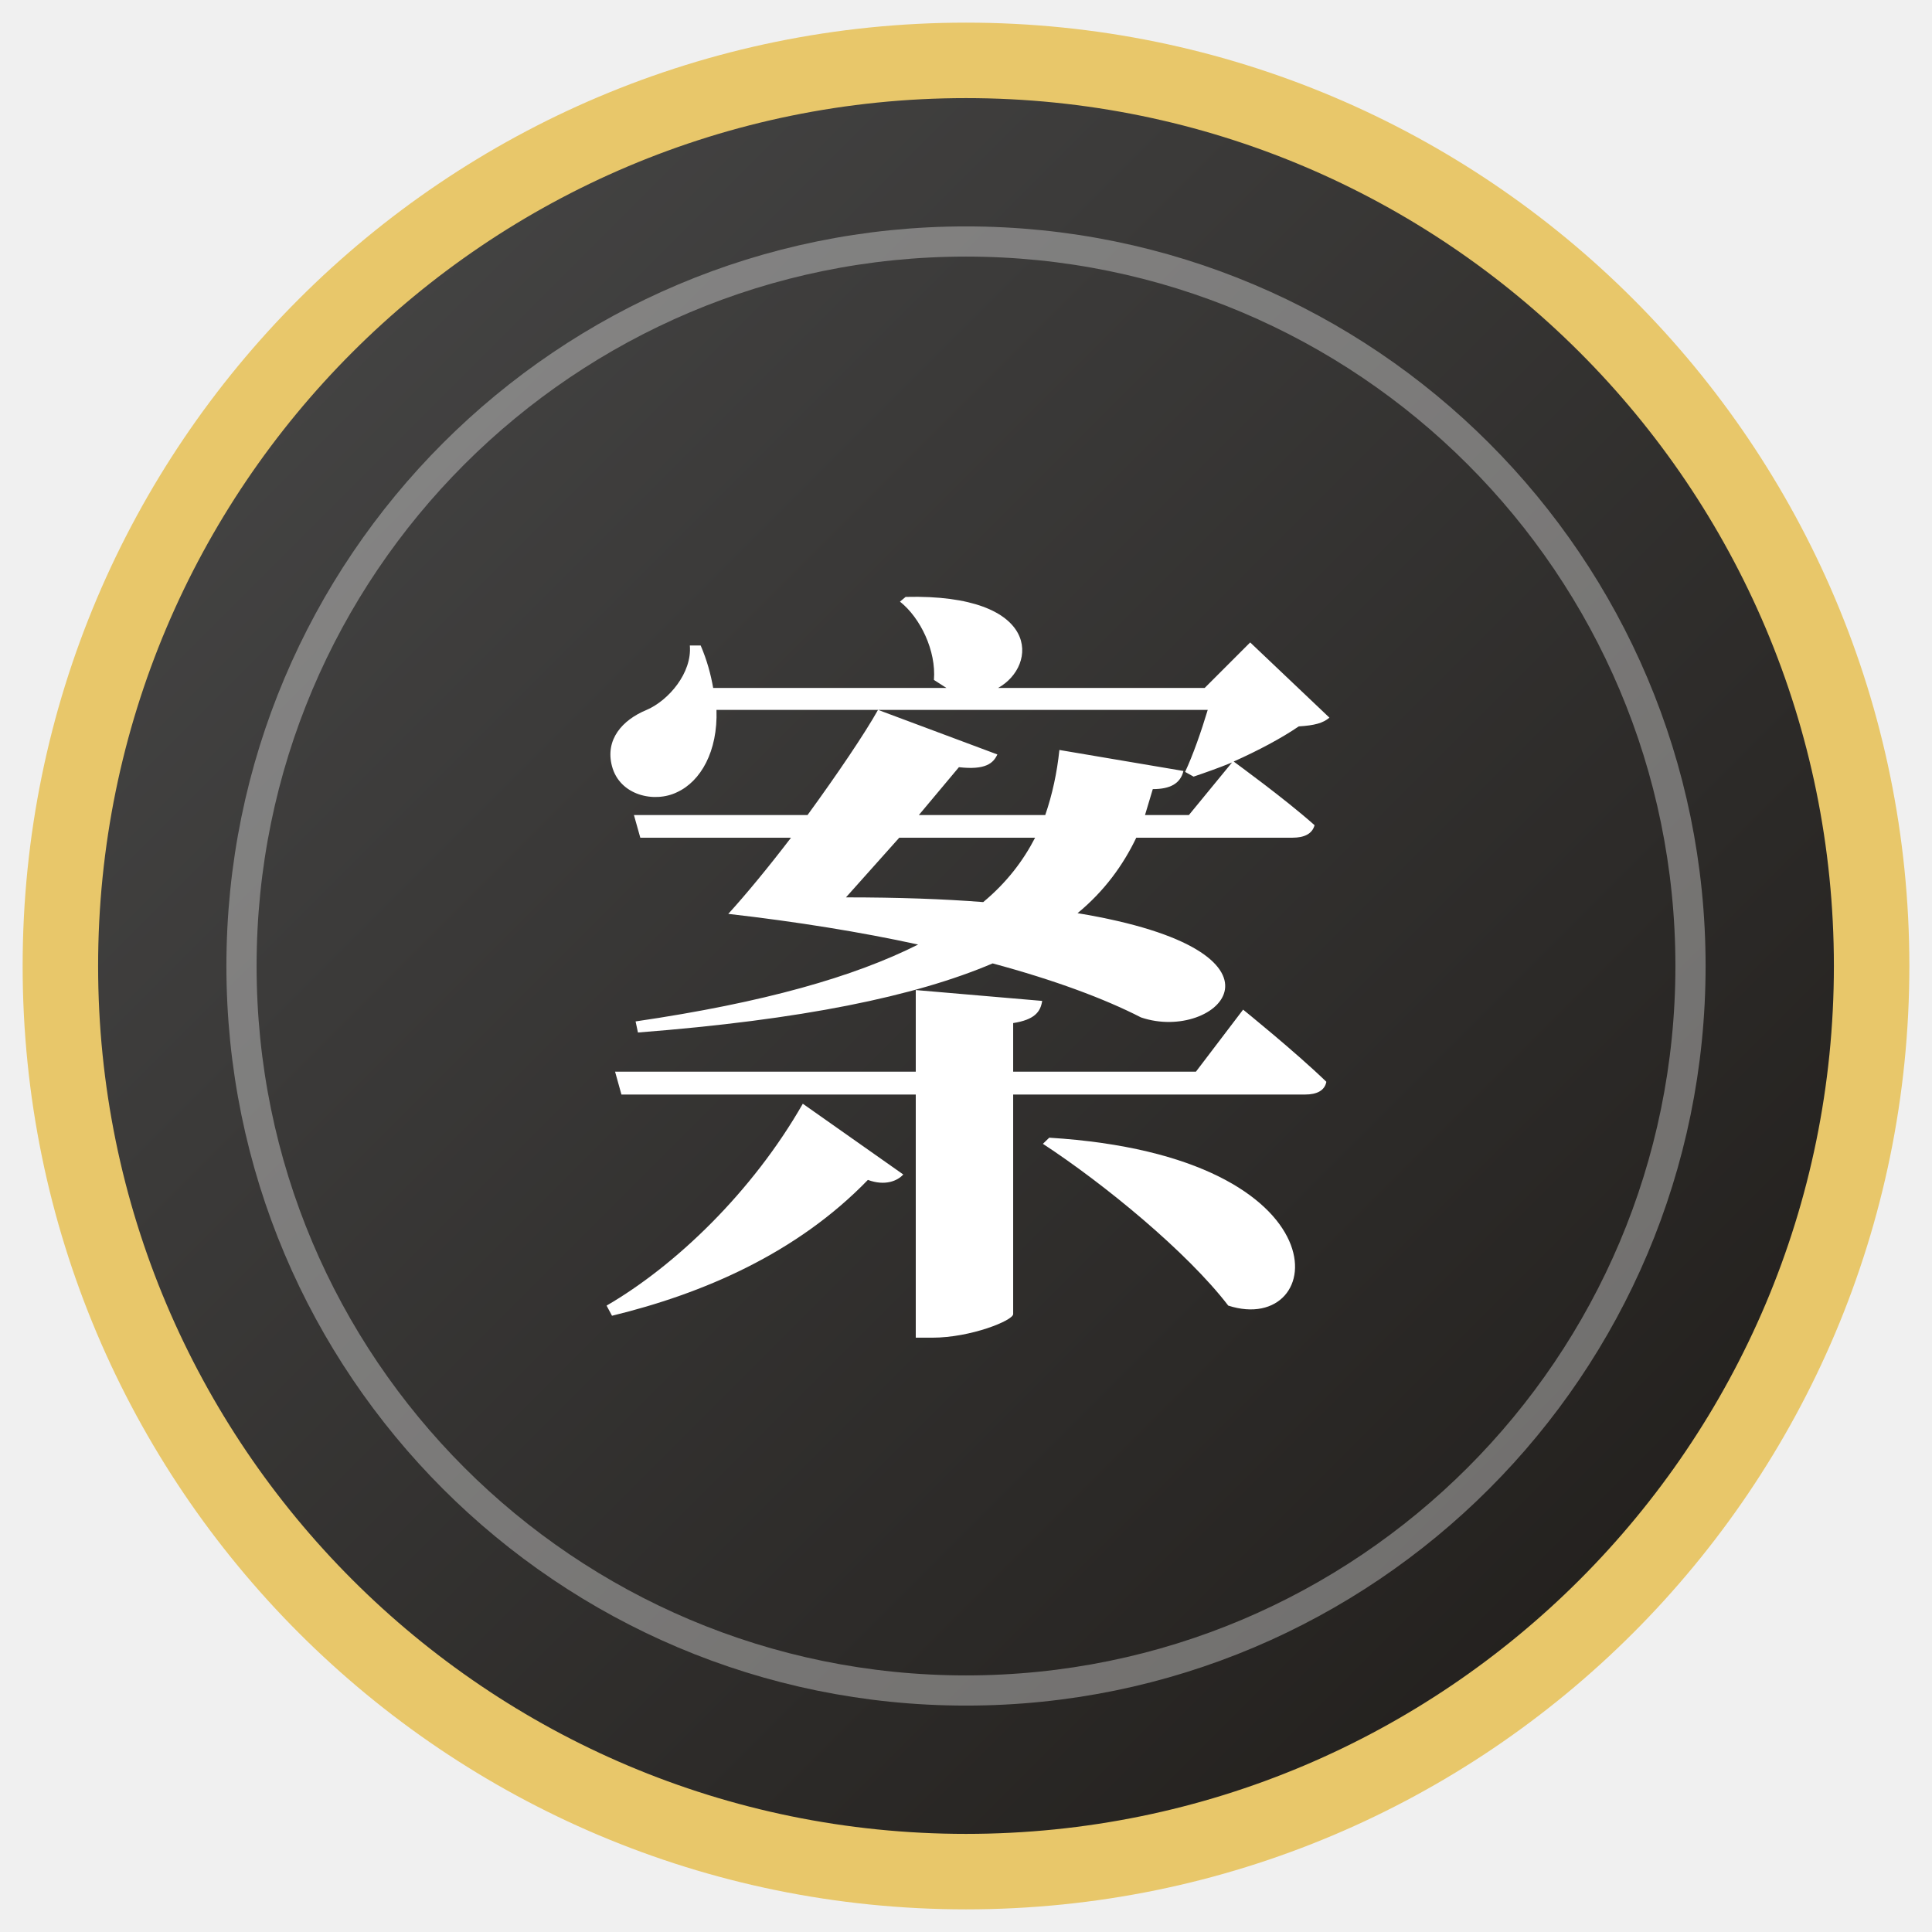
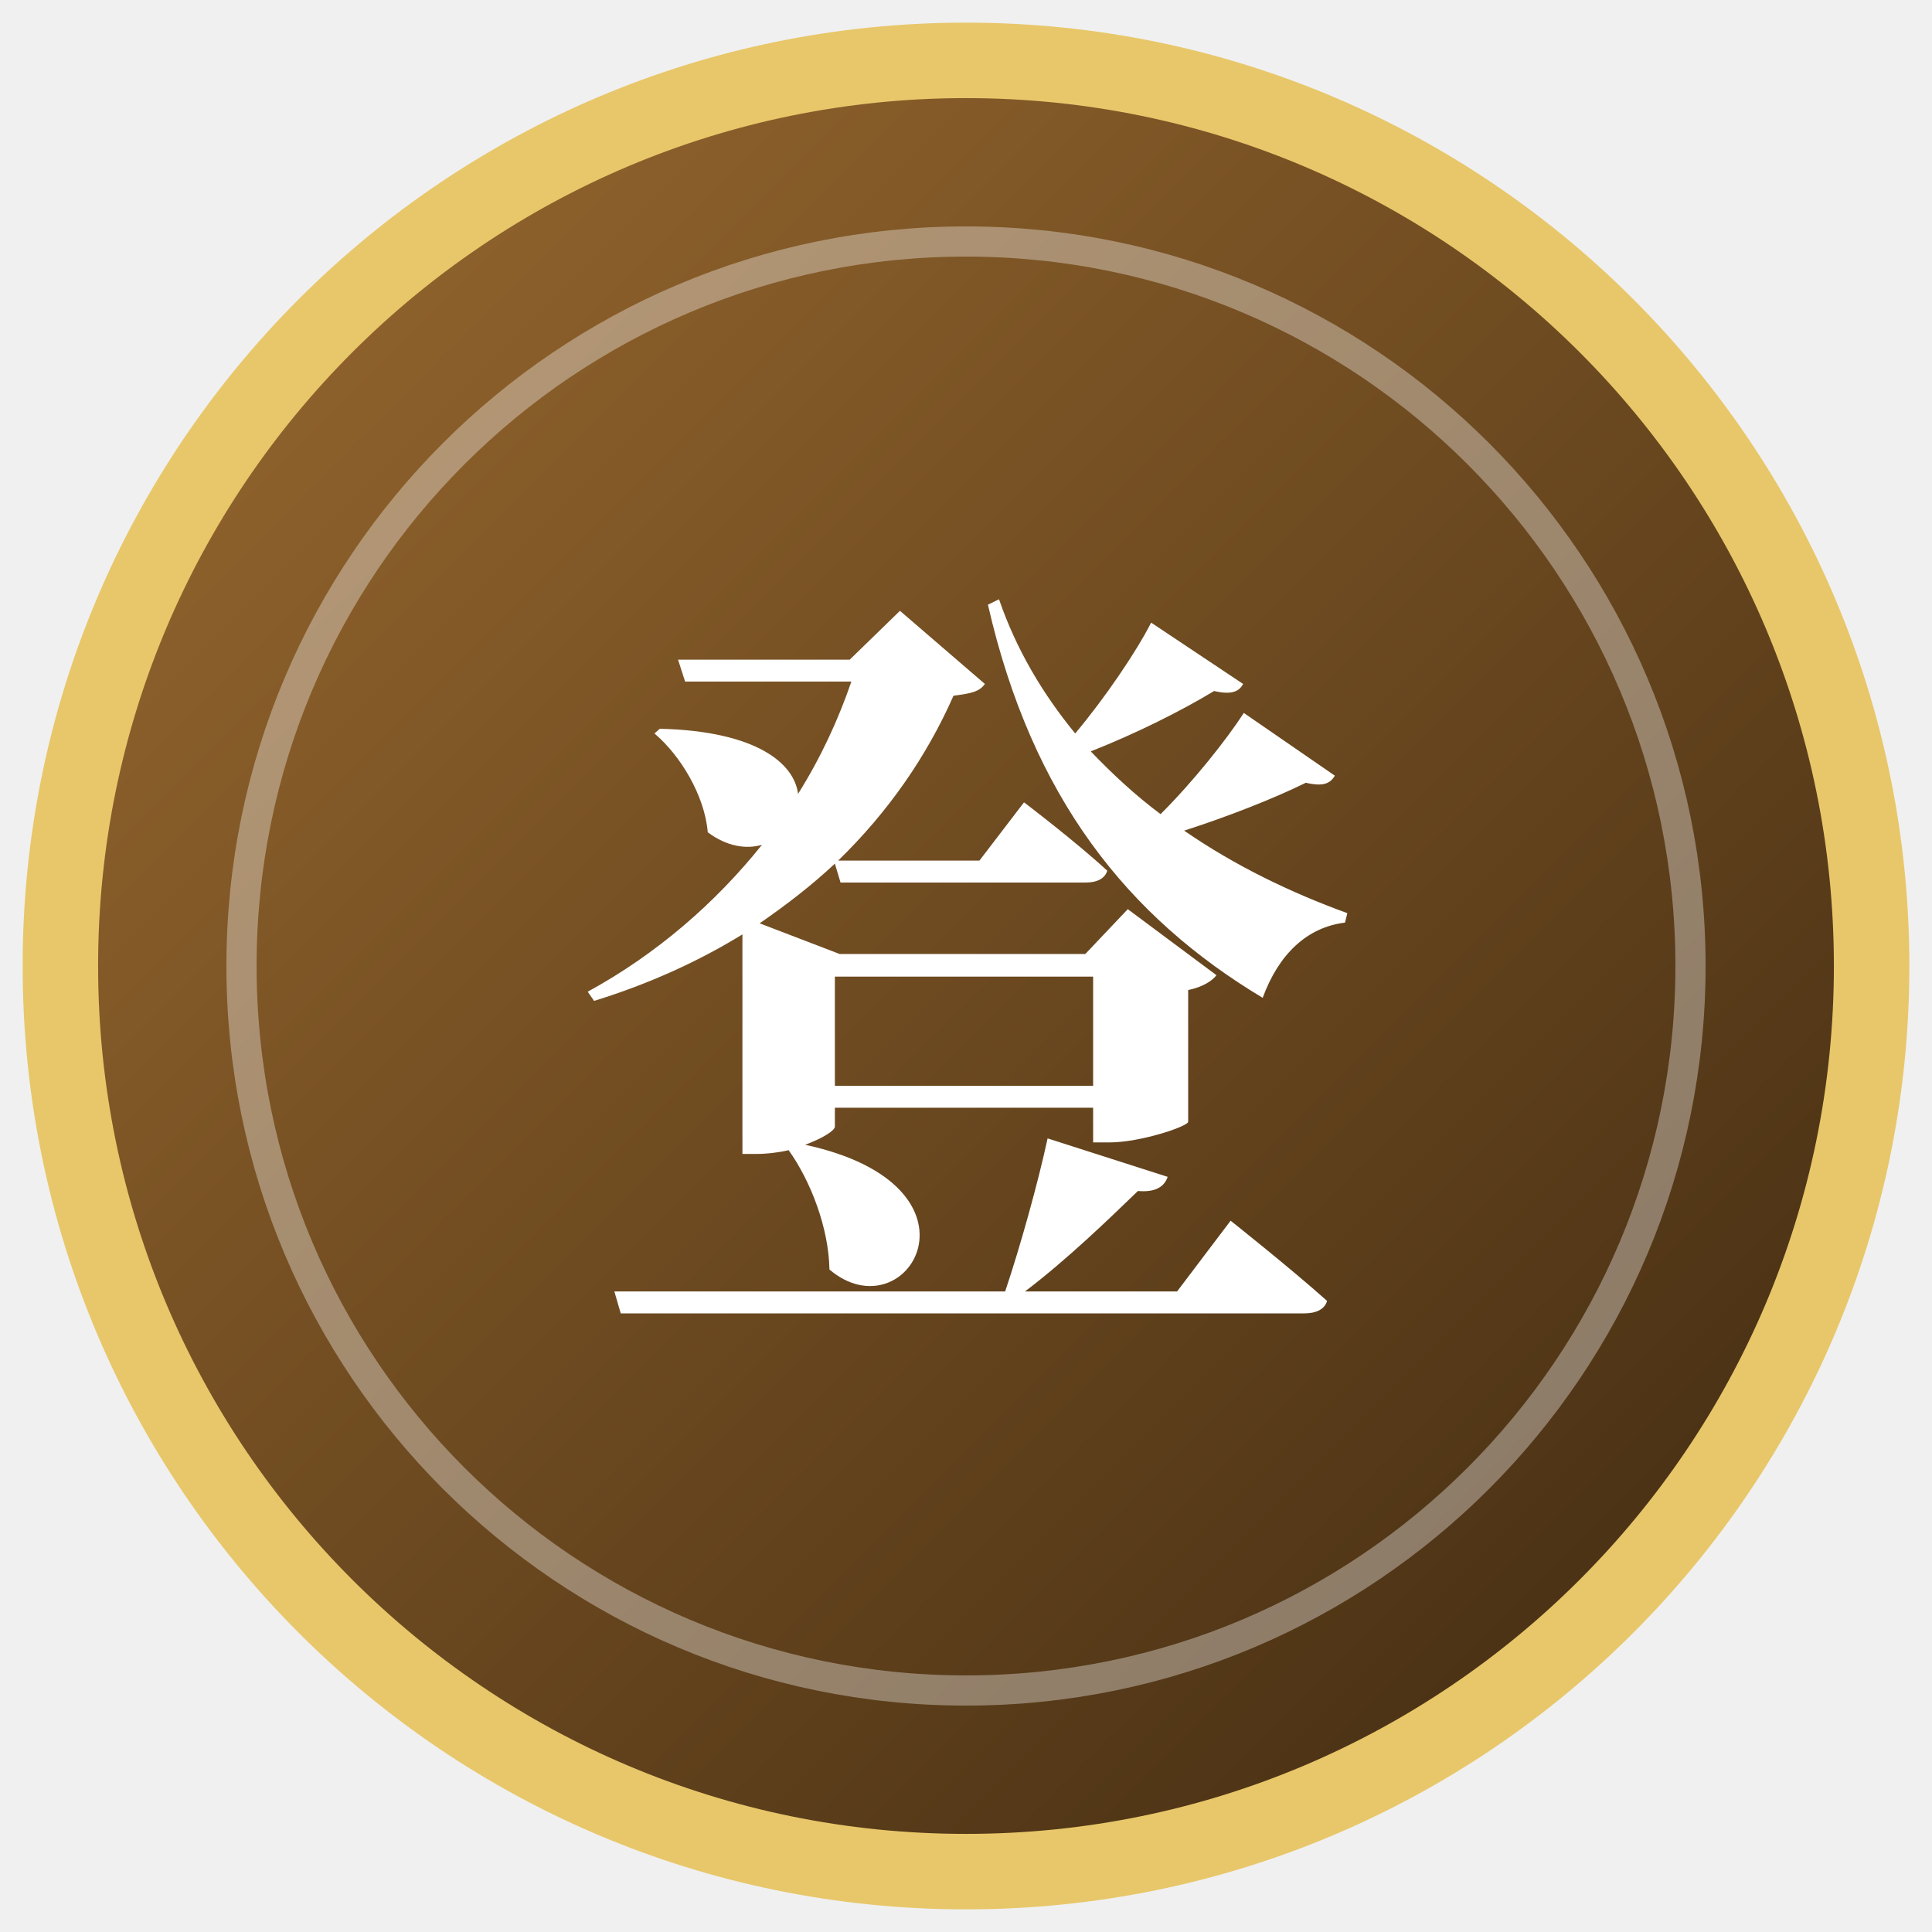
- <svg xmlns="http://www.w3.org/2000/svg" width="128" height="128" viewBox="0 0 128 128" role="img" aria-label="Unfinished Business">
+ <svg xmlns="http://www.w3.org/2000/svg" width="128" height="128" viewBox="0 0 128 128" role="img" aria-label="Forty Years in the Making">
  <defs>
    <linearGradient id="g" x1="0" y1="0" x2="1" y2="1">
-       <stop offset="0" stop-color="#4A4A4A" />
-       <stop offset="1" stop-color="#1D1A17" />
+       <stop offset="0" stop-color="#9C6B30" />
+       <stop offset="1" stop-color="#3D2810" />
    </linearGradient>
  </defs>
  <circle cx="64" cy="64" r="60" fill="url(#g)" stroke="#e8c76a" stroke-width="5" />
  <circle cx="64" cy="64" r="48" fill="none" stroke="#ffffff" stroke-opacity="0.35" stroke-width="2" />
-   <text x="64" y="84" fill="#fff" font-family="'Noto Serif CJK TC', 'Noto Serif TC', 'Songti TC', PMingLiU, 'MingLiU', serif" font-size="52" font-weight="700" text-anchor="middle">案</text>
+   <text x="64" y="84" fill="#fff" font-family="'Noto Serif CJK TC', 'Noto Serif TC', 'Songti TC', PMingLiU, 'MingLiU', serif" font-size="52" font-weight="700" text-anchor="middle">登</text>
</svg>
